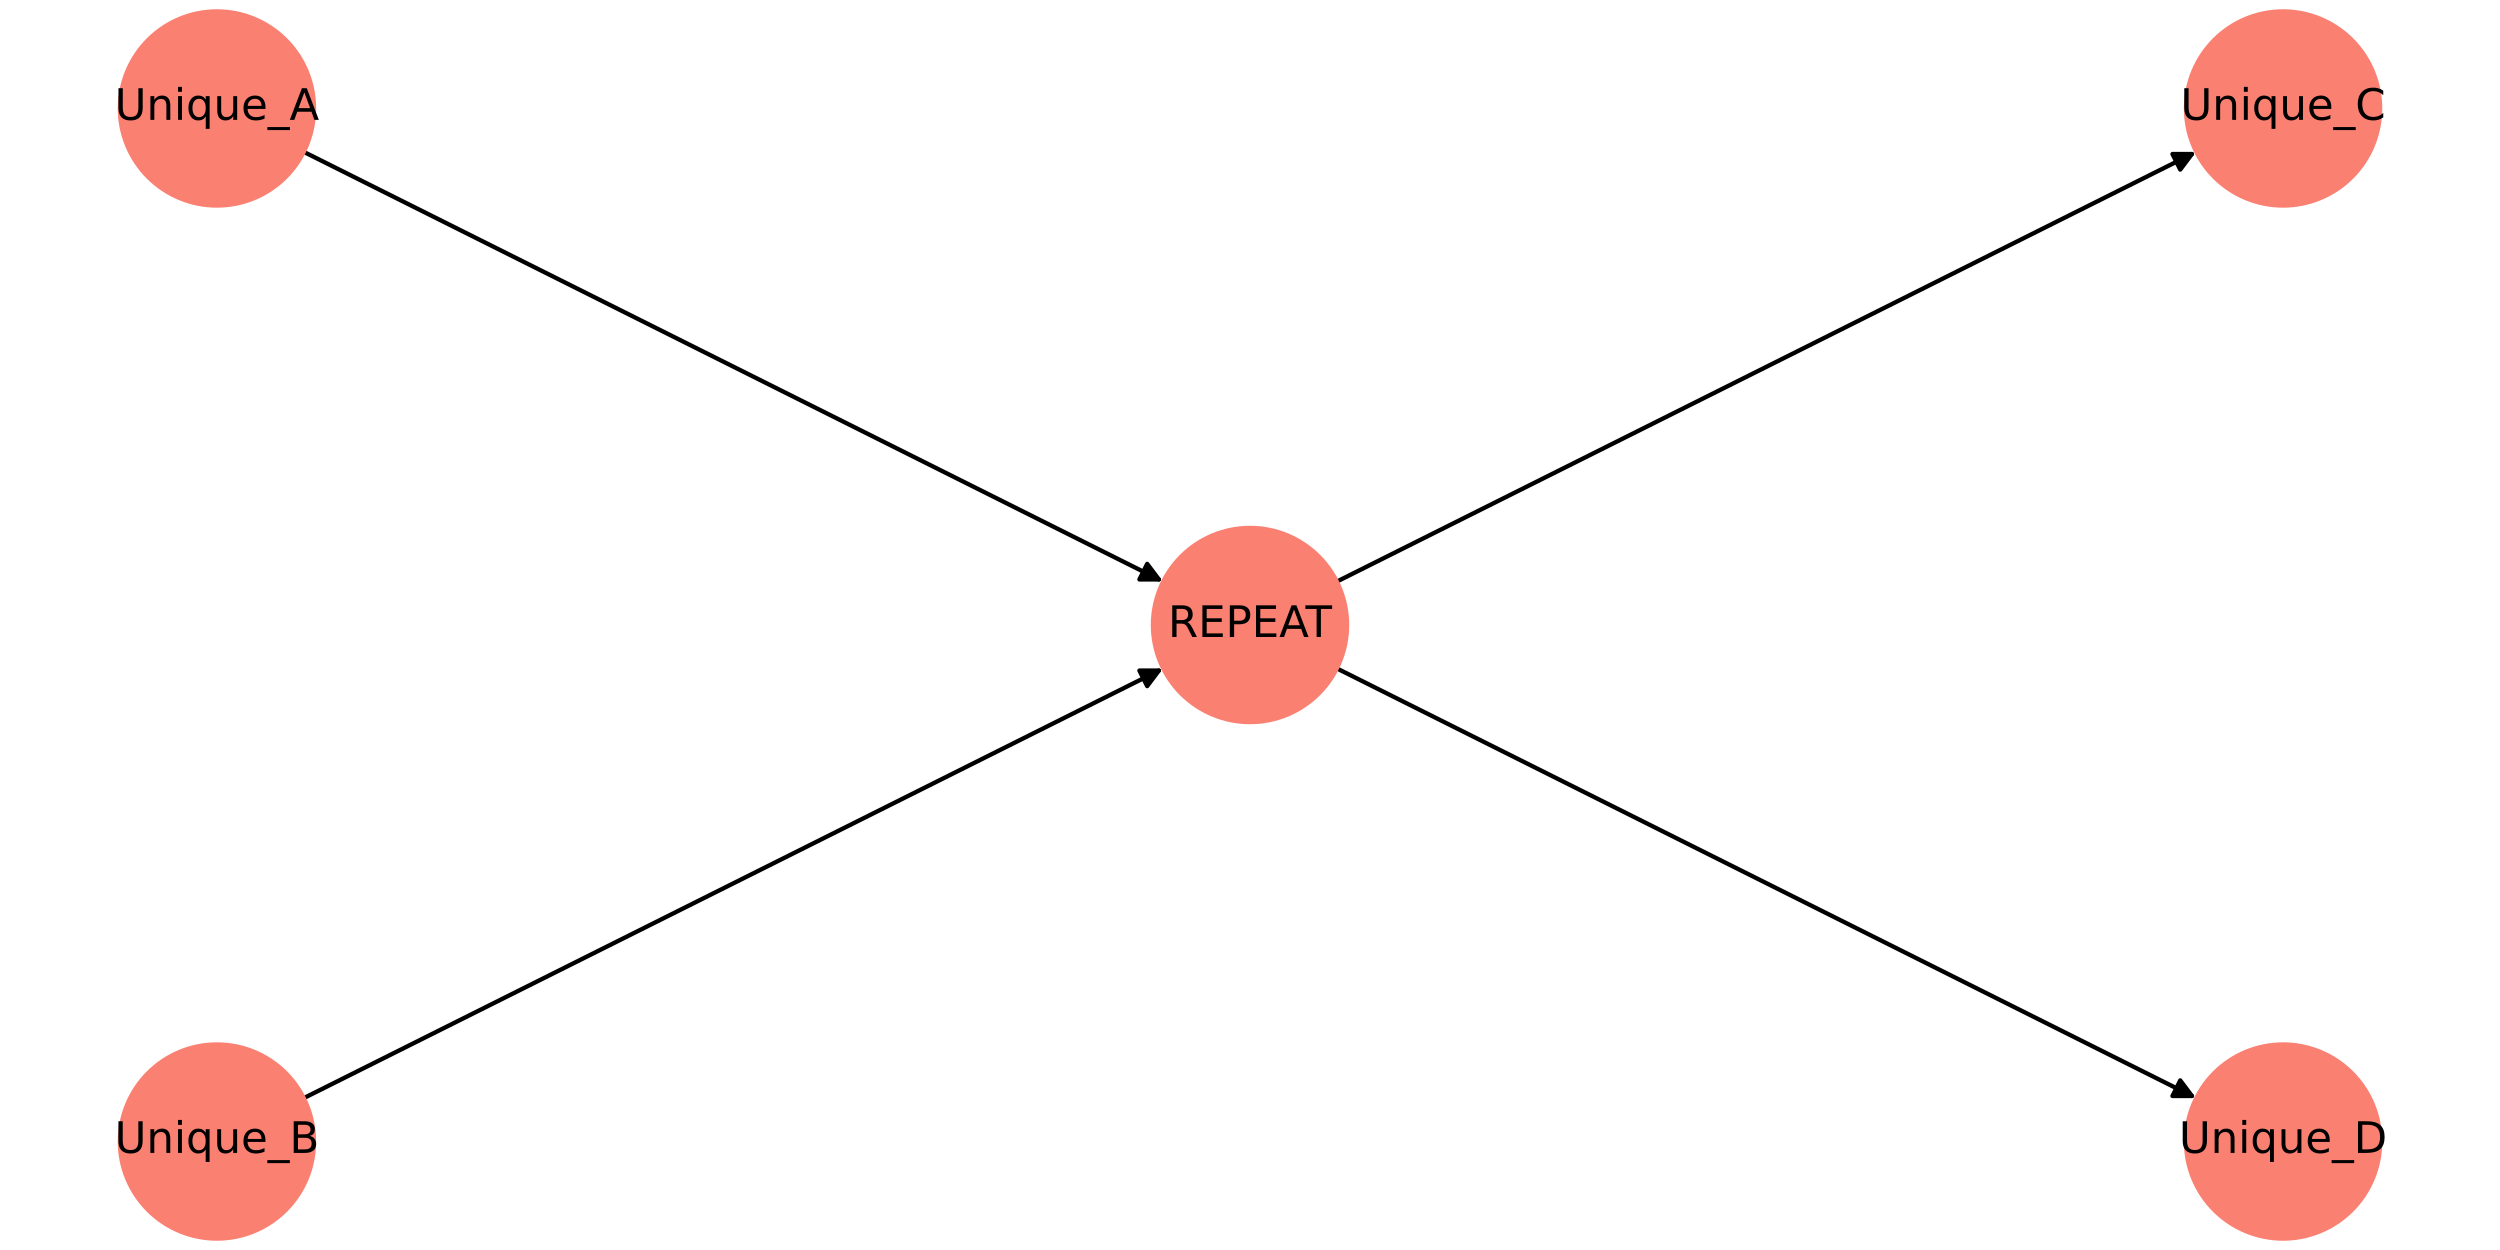
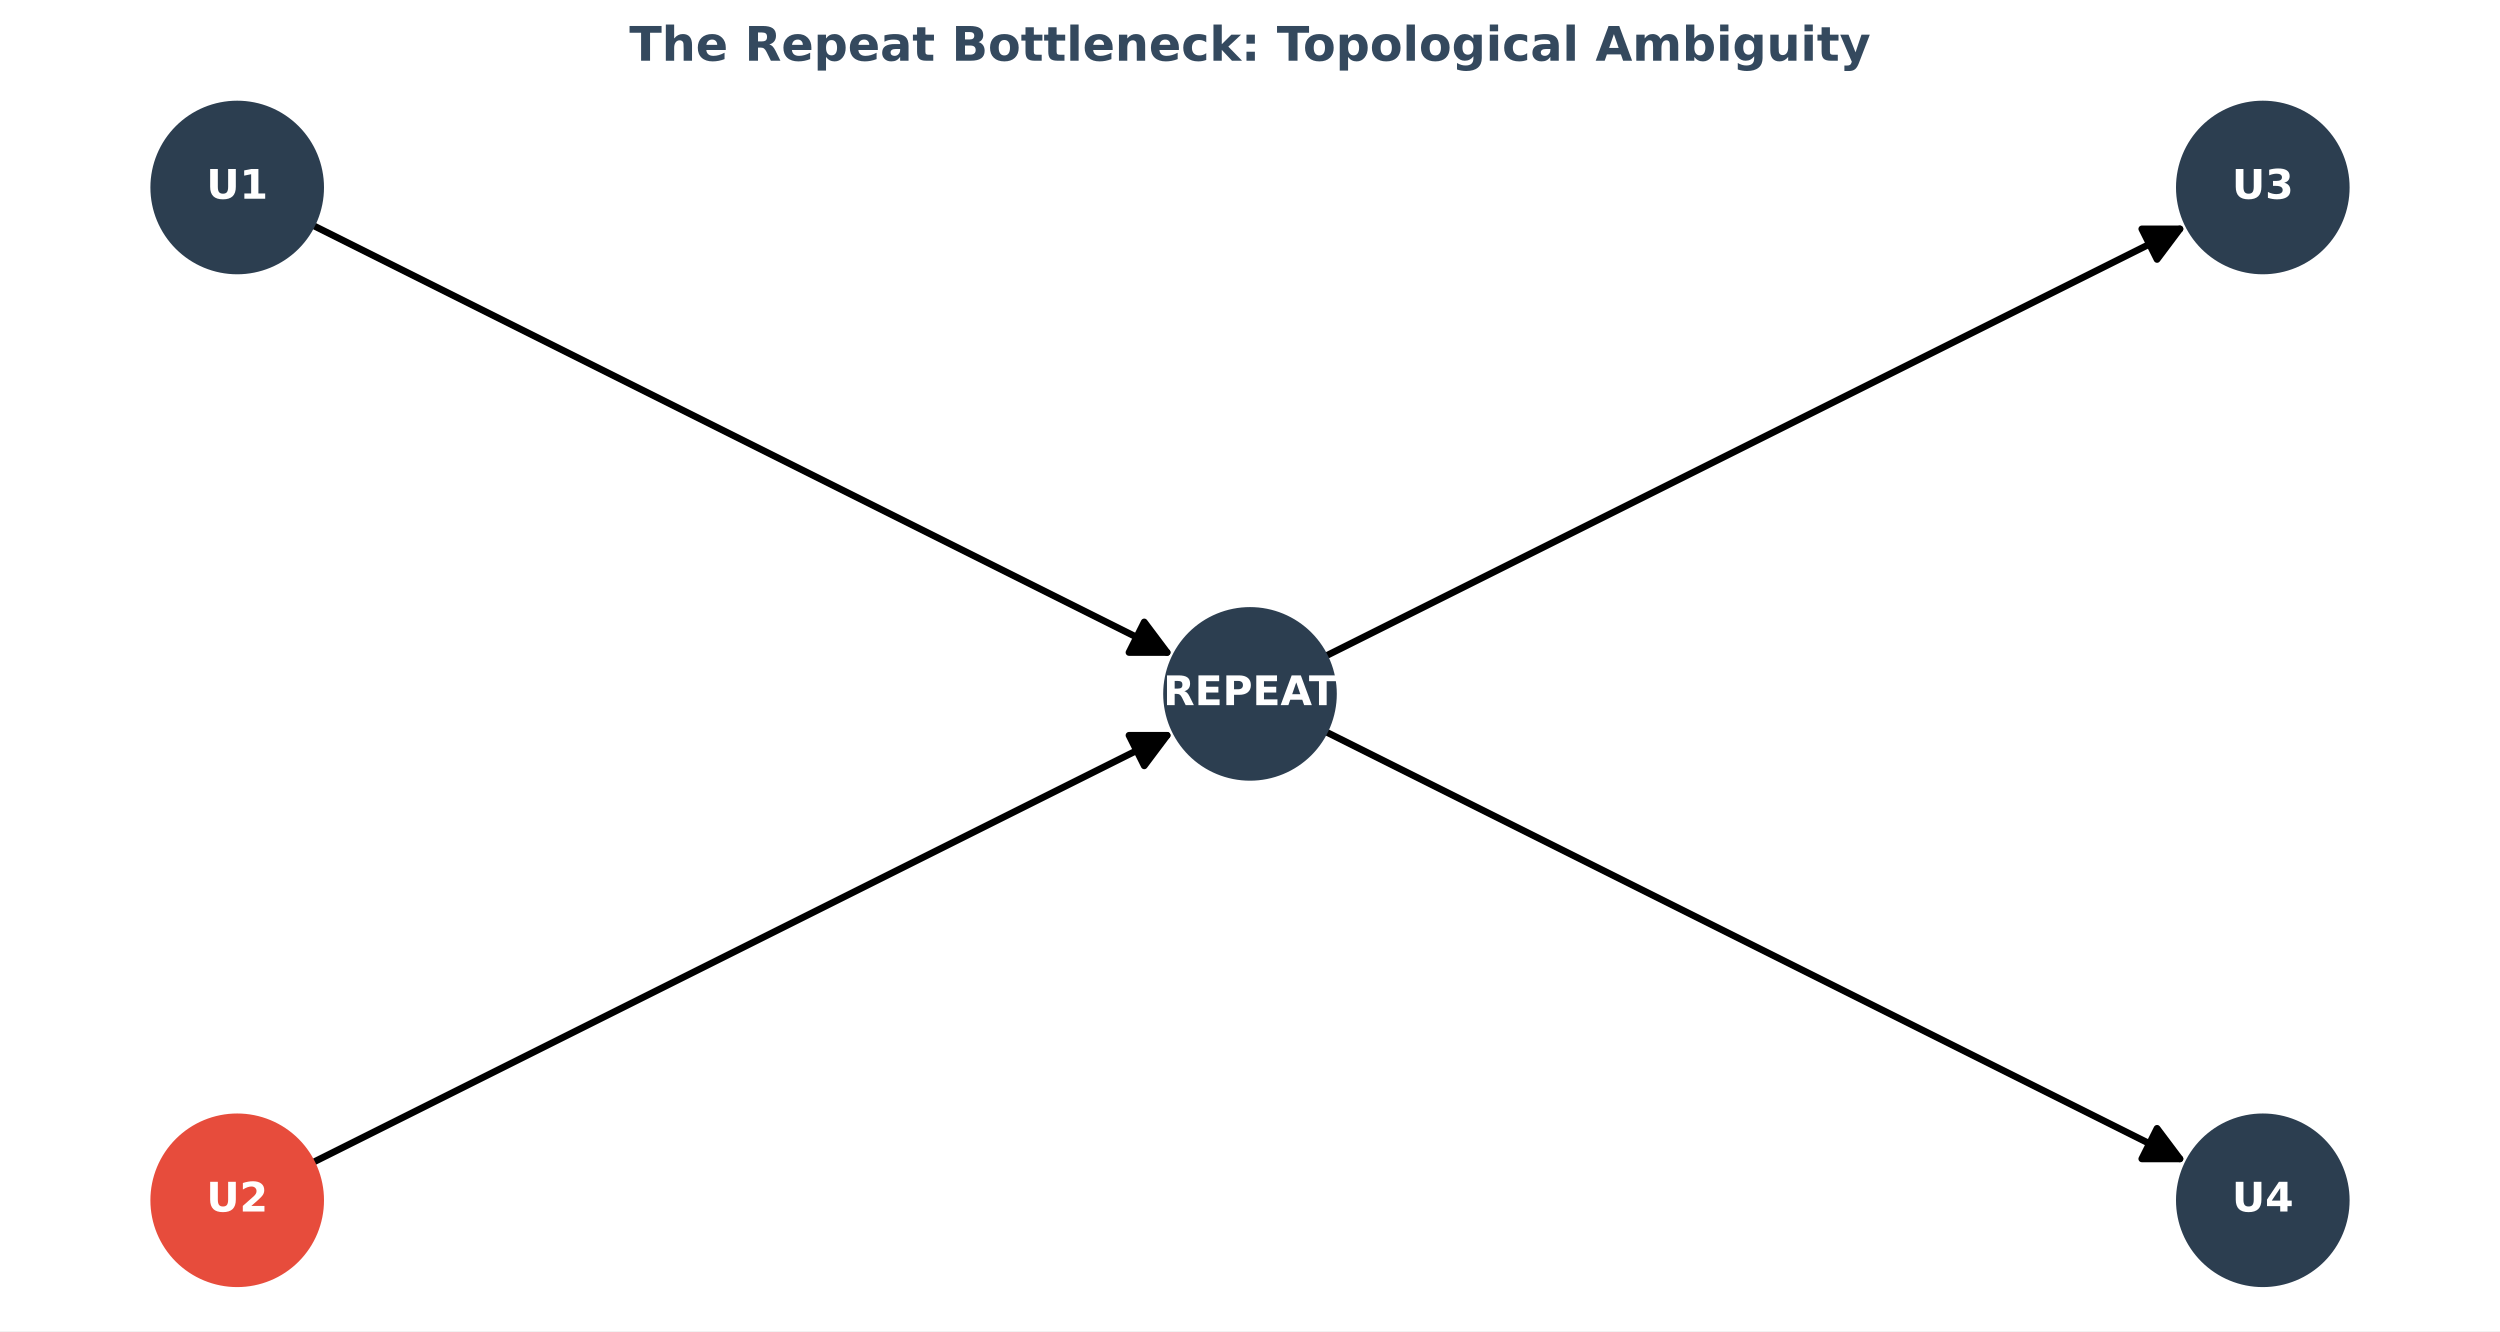
- <svg xmlns="http://www.w3.org/2000/svg" xmlns:xlink="http://www.w3.org/1999/xlink" width="576pt" height="288pt" viewBox="0 0 576 288" version="1.1">
+ <svg xmlns="http://www.w3.org/2000/svg" xmlns:xlink="http://www.w3.org/1999/xlink" width="734.4pt" height="391.038pt" viewBox="0 0 734.4 391.038" version="1.1">
  <defs>
    <style type="text/css">*{stroke-linejoin: round; stroke-linecap: butt}</style>
  </defs>
  <g id="figure_1">
    <g id="patch_1">
-       <path d="M 0 288  L 576 288  L 576 0  L 0 0  z " style="fill: #ffffff" />
+       <path d="M 0 391.038  L 734.4 391.038  L 734.4 0  L 0 0  z " style="fill: #ffffff" />
    </g>
    <g id="axes_1">
      <g id="patch_2">
-         <path d="M 69.984 34.992  Q 168.99 84.495 266.997 133.498  " clip-path="url(#p1708d5ef97)" style="fill: none; stroke: #000000; stroke-linecap: round" />
-         <path d="M 264.314 129.921  L 266.997 133.498  L 262.525 133.498  z " clip-path="url(#p1708d5ef97)" style="stroke: #000000; stroke-linecap: round" />
+         <path d="M 92.04 66.258  Q 218.441 129.458 342.842 191.659  " clip-path="url(#pbb2e120c6a)" style="fill: none; stroke: #000000; stroke-width: 2; stroke-linecap: round" />
+         <path d="M 336.134 182.715  L 342.842 191.659  L 331.662 191.659  z " clip-path="url(#pbb2e120c6a)" style="stroke: #000000; stroke-width: 2; stroke-linecap: round" />
      </g>
      <g id="patch_3">
-         <path d="M 308.001 134  Q 407.007 84.497 505.013 35.493  " clip-path="url(#p1708d5ef97)" style="fill: none; stroke: #000000; stroke-linecap: round" />
-         <path d="M 500.541 35.493  L 505.013 35.493  L 502.33 39.071  z " clip-path="url(#p1708d5ef97)" style="stroke: #000000; stroke-linecap: round" />
+         <path d="M 389.561 192.657  Q 515.962 129.457 640.363 67.256  " clip-path="url(#pbb2e120c6a)" style="fill: none; stroke: #000000; stroke-width: 2; stroke-linecap: round" />
+         <path d="M 629.183 67.256  L 640.363 67.256  L 633.655 76.201  z " clip-path="url(#pbb2e120c6a)" style="stroke: #000000; stroke-width: 2; stroke-linecap: round" />
      </g>
      <g id="patch_4">
-         <path d="M 308.001 154  Q 407.007 203.503 505.013 252.507  " clip-path="url(#p1708d5ef97)" style="fill: none; stroke: #000000; stroke-linecap: round" />
-         <path d="M 502.33 248.929  L 505.013 252.507  L 500.541 252.507  z " clip-path="url(#p1708d5ef97)" style="stroke: #000000; stroke-linecap: round" />
+         <path d="M 389.561 215.018  Q 515.962 278.219 640.363 340.419  " clip-path="url(#pbb2e120c6a)" style="fill: none; stroke: #000000; stroke-width: 2; stroke-linecap: round" />
+         <path d="M 633.655 331.475  L 640.363 340.419  L 629.183 340.419  z " clip-path="url(#pbb2e120c6a)" style="stroke: #000000; stroke-width: 2; stroke-linecap: round" />
      </g>
      <g id="patch_5">
-         <path d="M 69.984 253.008  Q 168.99 203.505 266.997 154.502  " clip-path="url(#p1708d5ef97)" style="fill: none; stroke: #000000; stroke-linecap: round" />
-         <path d="M 262.525 154.502  L 266.997 154.502  L 264.314 158.079  z " clip-path="url(#p1708d5ef97)" style="stroke: #000000; stroke-linecap: round" />
+         <path d="M 92.04 341.418  Q 218.441 278.217 342.842 216.017  " clip-path="url(#pbb2e120c6a)" style="fill: none; stroke: #000000; stroke-width: 2; stroke-linecap: round" />
+         <path d="M 331.662 216.017  L 342.842 216.017  L 336.134 224.961  z " clip-path="url(#pbb2e120c6a)" style="stroke: #000000; stroke-width: 2; stroke-linecap: round" />
      </g>
      <g id="PathCollection_1">
        <defs>
-           <path id="m5b77279024" d="M 0 22.361  C 5.93 22.361 11.618 20.005 15.811 15.811  C 20.005 11.618 22.361 5.93 22.361 0  C 22.361 -5.93 20.005 -11.618 15.811 -15.811  C 11.618 -20.005 5.93 -22.361 0 -22.361  C -5.93 -22.361 -11.618 -20.005 -15.811 -15.811  C -20.005 -11.618 -22.361 -5.93 -22.361 0  C -22.361 5.93 -20.005 11.618 -15.811 15.811  C -11.618 20.005 -5.93 22.361 0 22.361  z " style="stroke: #fa8072" />
+           <path id="C0_0_e66814c309" d="M 0 25  C 6.63 25 12.989 22.366 17.678 17.678  C 22.366 12.989 25 6.63 25 -0  C 25 -6.63 22.366 -12.989 17.678 -17.678  C 12.989 -22.366 6.63 -25 0 -25  C -6.63 -25 -12.989 -22.366 -17.678 -17.678  C -22.366 -12.989 -25 -6.63 -25 0  C -25 6.63 -22.366 12.989 -17.678 17.678  C -12.989 22.366 -6.63 25 0 25  z " />
        </defs>
-         <g clip-path="url(#p1708d5ef97)">
-           <use xlink:href="#m5b77279024" x="49.983" y="24.992" style="fill: #fa8072; stroke: #fa8072" />
-           <use xlink:href="#m5b77279024" x="288" y="144" style="fill: #fa8072; stroke: #fa8072" />
-           <use xlink:href="#m5b77279024" x="49.983" y="263.008" style="fill: #fa8072; stroke: #fa8072" />
-           <use xlink:href="#m5b77279024" x="526.017" y="24.992" style="fill: #fa8072; stroke: #fa8072" />
-           <use xlink:href="#m5b77279024" x="526.017" y="263.008" style="fill: #fa8072; stroke: #fa8072" />
+         <g clip-path="url(#pbb2e120c6a)">
+           <use xlink:href="#C0_0_e66814c309" x="69.679" y="55.077" style="fill: #2c3e50; stroke: #2c3e50" />
+         </g>
+         <g clip-path="url(#pbb2e120c6a)">
+           <use xlink:href="#C0_0_e66814c309" x="367.2" y="203.838" style="fill: #2c3e50; stroke: #2c3e50" />
+         </g>
+         <g clip-path="url(#pbb2e120c6a)">
+           <use xlink:href="#C0_0_e66814c309" x="69.679" y="352.598" style="fill: #e74c3c; stroke: #e74c3c" />
+         </g>
+         <g clip-path="url(#pbb2e120c6a)">
+           <use xlink:href="#C0_0_e66814c309" x="664.721" y="55.077" style="fill: #2c3e50; stroke: #2c3e50" />
+         </g>
+         <g clip-path="url(#pbb2e120c6a)">
+           <use xlink:href="#C0_0_e66814c309" x="664.721" y="352.598" style="fill: #2c3e50; stroke: #2c3e50" />
        </g>
      </g>
      <g id="text_1">
-         <g clip-path="url(#p1708d5ef97)">
-           <g transform="translate(26.42644 27.61205) scale(0.1 -0.1)">
+         <g clip-path="url(#pbb2e120c6a)">
+           <g style="fill: #ffffff" transform="translate(60.63246 58.38873) scale(0.12 -0.12)">
            <defs>
-               <path id="DejaVuSans-55" d="M 556 4666  L 1191 4666  L 1191 1831  Q 1191 1081 1462 751  Q 1734 422 2344 422  Q 2950 422 3222 751  Q 3494 1081 3494 1831  L 3494 4666  L 4128 4666  L 4128 1753  Q 4128 841 3676 375  Q 3225 -91 2344 -91  Q 1459 -91 1007 375  Q 556 841 556 1753  L 556 4666  z " transform="scale(0.015625)" />
-               <path id="DejaVuSans-6e" d="M 3513 2113  L 3513 0  L 2938 0  L 2938 2094  Q 2938 2591 2744 2837  Q 2550 3084 2163 3084  Q 1697 3084 1428 2787  Q 1159 2491 1159 1978  L 1159 0  L 581 0  L 581 3500  L 1159 3500  L 1159 2956  Q 1366 3272 1645 3428  Q 1925 3584 2291 3584  Q 2894 3584 3203 3211  Q 3513 2838 3513 2113  z " transform="scale(0.015625)" />
-               <path id="DejaVuSans-69" d="M 603 3500  L 1178 3500  L 1178 0  L 603 0  L 603 3500  z M 603 4863  L 1178 4863  L 1178 4134  L 603 4134  L 603 4863  z " transform="scale(0.015625)" />
-               <path id="DejaVuSans-71" d="M 947 1747  Q 947 1113 1208 752  Q 1469 391 1925 391  Q 2381 391 2643 752  Q 2906 1113 2906 1747  Q 2906 2381 2643 2742  Q 2381 3103 1925 3103  Q 1469 3103 1208 2742  Q 947 2381 947 1747  z M 2906 525  Q 2725 213 2448 61  Q 2172 -91 1784 -91  Q 1150 -91 751 415  Q 353 922 353 1747  Q 353 2572 751 3078  Q 1150 3584 1784 3584  Q 2172 3584 2448 3432  Q 2725 3281 2906 2969  L 2906 3500  L 3481 3500  L 3481 -1331  L 2906 -1331  L 2906 525  z " transform="scale(0.015625)" />
-               <path id="DejaVuSans-75" d="M 544 1381  L 544 3500  L 1119 3500  L 1119 1403  Q 1119 906 1312 657  Q 1506 409 1894 409  Q 2359 409 2629 706  Q 2900 1003 2900 1516  L 2900 3500  L 3475 3500  L 3475 0  L 2900 0  L 2900 538  Q 2691 219 2414 64  Q 2138 -91 1772 -91  Q 1169 -91 856 284  Q 544 659 544 1381  z M 1991 3584  L 1991 3584  z " transform="scale(0.015625)" />
-               <path id="DejaVuSans-65" d="M 3597 1894  L 3597 1613  L 953 1613  Q 991 1019 1311 708  Q 1631 397 2203 397  Q 2534 397 2845 478  Q 3156 559 3463 722  L 3463 178  Q 3153 47 2828 -22  Q 2503 -91 2169 -91  Q 1331 -91 842 396  Q 353 884 353 1716  Q 353 2575 817 3079  Q 1281 3584 2069 3584  Q 2775 3584 3186 3129  Q 3597 2675 3597 1894  z M 3022 2063  Q 3016 2534 2758 2815  Q 2500 3097 2075 3097  Q 1594 3097 1305 2825  Q 1016 2553 972 2059  L 3022 2063  z " transform="scale(0.015625)" />
-               <path id="DejaVuSans-5f" d="M 3263 -1063  L 3263 -1509  L -63 -1509  L -63 -1063  L 3263 -1063  z " transform="scale(0.015625)" />
-               <path id="DejaVuSans-41" d="M 2188 4044  L 1331 1722  L 3047 1722  L 2188 4044  z M 1831 4666  L 2547 4666  L 4325 0  L 3669 0  L 3244 1197  L 1141 1197  L 716 0  L 50 0  L 1831 4666  z " transform="scale(0.015625)" />
+               <path id="DejaVuSans-Bold-55" d="M 588 4666  L 1791 4666  L 1791 1869  Q 1791 1291 1980 1042  Q 2169 794 2597 794  Q 3028 794 3217 1042  Q 3406 1291 3406 1869  L 3406 4666  L 4609 4666  L 4609 1869  Q 4609 878 4112 393  Q 3616 -91 2597 -91  Q 1581 -91 1084 393  Q 588 878 588 1869  L 588 4666  z " transform="scale(0.015625)" />
+               <path id="DejaVuSans-Bold-31" d="M 750 831  L 1813 831  L 1813 3847  L 722 3622  L 722 4441  L 1806 4666  L 2950 4666  L 2950 831  L 4013 831  L 4013 0  L 750 0  L 750 831  z " transform="scale(0.015625)" />
            </defs>
-             <use xlink:href="#DejaVuSans-55" />
-             <use xlink:href="#DejaVuSans-6e" transform="translate(73.19336 0)" />
-             <use xlink:href="#DejaVuSans-69" transform="translate(136.5723 0)" />
-             <use xlink:href="#DejaVuSans-71" transform="translate(164.3555 0)" />
-             <use xlink:href="#DejaVuSans-75" transform="translate(227.832 0)" />
-             <use xlink:href="#DejaVuSans-65" transform="translate(291.2109 0)" />
-             <use xlink:href="#DejaVuSans-5f" transform="translate(352.7344 0)" />
-             <use xlink:href="#DejaVuSans-41" transform="translate(402.7344 0)" />
+             <use xlink:href="#DejaVuSans-Bold-55" />
+             <use xlink:href="#DejaVuSans-Bold-31" transform="translate(81.20117 0)" />
          </g>
        </g>
      </g>
      <g id="text_2">
-         <g clip-path="url(#p1708d5ef97)">
-           <g transform="translate(269.1055 146.7594) scale(0.1 -0.1)">
+         <g clip-path="url(#pbb2e120c6a)">
+           <g style="fill: #ffffff" transform="translate(341.7131 207.1491) scale(0.12 -0.12)">
            <defs>
-               <path id="DejaVuSans-52" d="M 2841 2188  Q 3044 2119 3236 1894  Q 3428 1669 3622 1275  L 4263 0  L 3584 0  L 2988 1197  Q 2756 1666 2539 1819  Q 2322 1972 1947 1972  L 1259 1972  L 1259 0  L 628 0  L 628 4666  L 2053 4666  Q 2853 4666 3247 4331  Q 3641 3997 3641 3322  Q 3641 2881 3436 2590  Q 3231 2300 2841 2188  z M 1259 4147  L 1259 2491  L 2053 2491  Q 2509 2491 2742 2702  Q 2975 2913 2975 3322  Q 2975 3731 2742 3939  Q 2509 4147 2053 4147  L 1259 4147  z " transform="scale(0.015625)" />
-               <path id="DejaVuSans-45" d="M 628 4666  L 3578 4666  L 3578 4134  L 1259 4134  L 1259 2753  L 3481 2753  L 3481 2222  L 1259 2222  L 1259 531  L 3634 531  L 3634 0  L 628 0  L 628 4666  z " transform="scale(0.015625)" />
-               <path id="DejaVuSans-50" d="M 1259 4147  L 1259 2394  L 2053 2394  Q 2494 2394 2734 2622  Q 2975 2850 2975 3272  Q 2975 3691 2734 3919  Q 2494 4147 2053 4147  L 1259 4147  z M 628 4666  L 2053 4666  Q 2838 4666 3239 4311  Q 3641 3956 3641 3272  Q 3641 2581 3239 2228  Q 2838 1875 2053 1875  L 1259 1875  L 1259 0  L 628 0  L 628 4666  z " transform="scale(0.015625)" />
-               <path id="DejaVuSans-54" d="M -19 4666  L 3928 4666  L 3928 4134  L 2272 4134  L 2272 0  L 1638 0  L 1638 4134  L -19 4134  L -19 4666  z " transform="scale(0.015625)" />
+               <path id="DejaVuSans-Bold-52" d="M 2297 2597  Q 2675 2597 2839 2737  Q 3003 2878 3003 3200  Q 3003 3519 2839 3656  Q 2675 3794 2297 3794  L 1791 3794  L 1791 2597  L 2297 2597  z M 1791 1766  L 1791 0  L 588 0  L 588 4666  L 2425 4666  Q 3347 4666 3776 4356  Q 4206 4047 4206 3378  Q 4206 2916 3982 2619  Q 3759 2322 3309 2181  Q 3556 2125 3751 1926  Q 3947 1728 4147 1325  L 4800 0  L 3519 0  L 2950 1159  Q 2778 1509 2601 1637  Q 2425 1766 2131 1766  L 1791 1766  z " transform="scale(0.015625)" />
+               <path id="DejaVuSans-Bold-45" d="M 588 4666  L 3834 4666  L 3834 3756  L 1791 3756  L 1791 2888  L 3713 2888  L 3713 1978  L 1791 1978  L 1791 909  L 3903 909  L 3903 0  L 588 0  L 588 4666  z " transform="scale(0.015625)" />
+               <path id="DejaVuSans-Bold-50" d="M 588 4666  L 2584 4666  Q 3475 4666 3951 4270  Q 4428 3875 4428 3144  Q 4428 2409 3951 2014  Q 3475 1619 2584 1619  L 1791 1619  L 1791 0  L 588 0  L 588 4666  z M 1791 3794  L 1791 2491  L 2456 2491  Q 2806 2491 2997 2661  Q 3188 2831 3188 3144  Q 3188 3456 2997 3625  Q 2806 3794 2456 3794  L 1791 3794  z " transform="scale(0.015625)" />
+               <path id="DejaVuSans-Bold-41" d="M 3419 850  L 1538 850  L 1241 0  L 31 0  L 1759 4666  L 3194 4666  L 4922 0  L 3713 0  L 3419 850  z M 1838 1716  L 3116 1716  L 2478 3572  L 1838 1716  z " transform="scale(0.015625)" />
+               <path id="DejaVuSans-Bold-54" d="M 31 4666  L 4331 4666  L 4331 3756  L 2784 3756  L 2784 0  L 1581 0  L 1581 3756  L 31 3756  L 31 4666  z " transform="scale(0.015625)" />
            </defs>
-             <use xlink:href="#DejaVuSans-52" />
-             <use xlink:href="#DejaVuSans-45" transform="translate(69.48242 0)" />
-             <use xlink:href="#DejaVuSans-50" transform="translate(132.666 0)" />
-             <use xlink:href="#DejaVuSans-45" transform="translate(192.9688 0)" />
-             <use xlink:href="#DejaVuSans-41" transform="translate(256.1523 0)" />
-             <use xlink:href="#DejaVuSans-54" transform="translate(316.8105 0)" />
+             <use xlink:href="#DejaVuSans-Bold-52" />
+             <use xlink:href="#DejaVuSans-Bold-45" transform="translate(77.00195 0)" />
+             <use xlink:href="#DejaVuSans-Bold-50" transform="translate(145.3125 0)" />
+             <use xlink:href="#DejaVuSans-Bold-45" transform="translate(218.6035 0)" />
+             <use xlink:href="#DejaVuSans-Bold-41" transform="translate(286.9141 0)" />
+             <use xlink:href="#DejaVuSans-Bold-54" transform="translate(356.5566 0)" />
          </g>
        </g>
      </g>
      <g id="text_3">
-         <g clip-path="url(#p1708d5ef97)">
-           <g transform="translate(26.41628 265.6286) scale(0.1 -0.1)">
+         <g clip-path="url(#pbb2e120c6a)">
+           <g style="fill: #ffffff" transform="translate(60.63246 355.9094) scale(0.12 -0.12)">
            <defs>
-               <path id="DejaVuSans-42" d="M 1259 2228  L 1259 519  L 2272 519  Q 2781 519 3026 730  Q 3272 941 3272 1375  Q 3272 1813 3026 2020  Q 2781 2228 2272 2228  L 1259 2228  z M 1259 4147  L 1259 2741  L 2194 2741  Q 2656 2741 2882 2914  Q 3109 3088 3109 3444  Q 3109 3797 2882 3972  Q 2656 4147 2194 4147  L 1259 4147  z M 628 4666  L 2241 4666  Q 2963 4666 3353 4366  Q 3744 4066 3744 3513  Q 3744 3084 3544 2831  Q 3344 2578 2956 2516  Q 3422 2416 3680 2098  Q 3938 1781 3938 1306  Q 3938 681 3513 340  Q 3088 0 2303 0  L 628 0  L 628 4666  z " transform="scale(0.015625)" />
+               <path id="DejaVuSans-Bold-32" d="M 1844 884  L 3897 884  L 3897 0  L 506 0  L 506 884  L 2209 2388  Q 2438 2594 2547 2791  Q 2656 2988 2656 3200  Q 2656 3528 2436 3728  Q 2216 3928 1850 3928  Q 1569 3928 1234 3808  Q 900 3688 519 3450  L 519 4475  Q 925 4609 1322 4679  Q 1719 4750 2100 4750  Q 2938 4750 3402 4381  Q 3866 4013 3866 3353  Q 3866 2972 3669 2642  Q 3472 2313 2841 1759  L 1844 884  z " transform="scale(0.015625)" />
            </defs>
-             <use xlink:href="#DejaVuSans-55" />
-             <use xlink:href="#DejaVuSans-6e" transform="translate(73.19336 0)" />
-             <use xlink:href="#DejaVuSans-69" transform="translate(136.5723 0)" />
-             <use xlink:href="#DejaVuSans-71" transform="translate(164.3555 0)" />
-             <use xlink:href="#DejaVuSans-75" transform="translate(227.832 0)" />
-             <use xlink:href="#DejaVuSans-65" transform="translate(291.2109 0)" />
-             <use xlink:href="#DejaVuSans-5f" transform="translate(352.7344 0)" />
-             <use xlink:href="#DejaVuSans-42" transform="translate(402.7344 0)" />
+             <use xlink:href="#DejaVuSans-Bold-55" />
+             <use xlink:href="#DejaVuSans-Bold-32" transform="translate(81.20117 0)" />
          </g>
        </g>
      </g>
      <g id="text_4">
-         <g clip-path="url(#p1708d5ef97)">
-           <g transform="translate(502.3884 27.61205) scale(0.1 -0.1)">
+         <g clip-path="url(#pbb2e120c6a)">
+           <g style="fill: #ffffff" transform="translate(655.6738 58.38873) scale(0.12 -0.12)">
            <defs>
-               <path id="DejaVuSans-43" d="M 4122 4306  L 4122 3641  Q 3803 3938 3442 4084  Q 3081 4231 2675 4231  Q 1875 4231 1450 3742  Q 1025 3253 1025 2328  Q 1025 1406 1450 917  Q 1875 428 2675 428  Q 3081 428 3442 575  Q 3803 722 4122 1019  L 4122 359  Q 3791 134 3420 21  Q 3050 -91 2638 -91  Q 1578 -91 968 557  Q 359 1206 359 2328  Q 359 3453 968 4101  Q 1578 4750 2638 4750  Q 3056 4750 3426 4639  Q 3797 4528 4122 4306  z " transform="scale(0.015625)" />
+               <path id="DejaVuSans-Bold-33" d="M 2981 2516  Q 3453 2394 3698 2092  Q 3944 1791 3944 1325  Q 3944 631 3412 270  Q 2881 -91 1863 -91  Q 1503 -91 1142 -33  Q 781 25 428 141  L 428 1069  Q 766 900 1098 814  Q 1431 728 1753 728  Q 2231 728 2486 893  Q 2741 1059 2741 1369  Q 2741 1688 2480 1852  Q 2219 2016 1709 2016  L 1228 2016  L 1228 2791  L 1734 2791  Q 2188 2791 2409 2933  Q 2631 3075 2631 3366  Q 2631 3634 2415 3781  Q 2200 3928 1806 3928  Q 1516 3928 1219 3862  Q 922 3797 628 3669  L 628 4550  Q 984 4650 1334 4700  Q 1684 4750 2022 4750  Q 2931 4750 3382 4451  Q 3834 4153 3834 3553  Q 3834 3144 3618 2883  Q 3403 2622 2981 2516  z " transform="scale(0.015625)" />
            </defs>
-             <use xlink:href="#DejaVuSans-55" />
-             <use xlink:href="#DejaVuSans-6e" transform="translate(73.19336 0)" />
-             <use xlink:href="#DejaVuSans-69" transform="translate(136.5723 0)" />
-             <use xlink:href="#DejaVuSans-71" transform="translate(164.3555 0)" />
-             <use xlink:href="#DejaVuSans-75" transform="translate(227.832 0)" />
-             <use xlink:href="#DejaVuSans-65" transform="translate(291.2109 0)" />
-             <use xlink:href="#DejaVuSans-5f" transform="translate(352.7344 0)" />
-             <use xlink:href="#DejaVuSans-43" transform="translate(402.7344 0)" />
+             <use xlink:href="#DejaVuSans-Bold-55" />
+             <use xlink:href="#DejaVuSans-Bold-33" transform="translate(81.20117 0)" />
          </g>
        </g>
      </g>
      <g id="text_5">
-         <g clip-path="url(#p1708d5ef97)">
-           <g transform="translate(502.0298 265.6286) scale(0.1 -0.1)">
+         <g clip-path="url(#pbb2e120c6a)">
+           <g style="fill: #ffffff" transform="translate(655.6738 355.9094) scale(0.12 -0.12)">
            <defs>
-               <path id="DejaVuSans-44" d="M 1259 4147  L 1259 519  L 2022 519  Q 2988 519 3436 956  Q 3884 1394 3884 2338  Q 3884 3275 3436 3711  Q 2988 4147 2022 4147  L 1259 4147  z M 628 4666  L 1925 4666  Q 3281 4666 3915 4102  Q 4550 3538 4550 2338  Q 4550 1131 3912 565  Q 3275 0 1925 0  L 628 0  L 628 4666  z " transform="scale(0.015625)" />
+               <path id="DejaVuSans-Bold-34" d="M 2356 3675  L 1038 1722  L 2356 1722  L 2356 3675  z M 2156 4666  L 3494 4666  L 3494 1722  L 4159 1722  L 4159 850  L 3494 850  L 3494 0  L 2356 0  L 2356 850  L 288 850  L 288 1881  L 2156 4666  z " transform="scale(0.015625)" />
            </defs>
-             <use xlink:href="#DejaVuSans-55" />
-             <use xlink:href="#DejaVuSans-6e" transform="translate(73.19336 0)" />
-             <use xlink:href="#DejaVuSans-69" transform="translate(136.5723 0)" />
-             <use xlink:href="#DejaVuSans-71" transform="translate(164.3555 0)" />
-             <use xlink:href="#DejaVuSans-75" transform="translate(227.832 0)" />
-             <use xlink:href="#DejaVuSans-65" transform="translate(291.2109 0)" />
-             <use xlink:href="#DejaVuSans-5f" transform="translate(352.7344 0)" />
-             <use xlink:href="#DejaVuSans-44" transform="translate(402.7344 0)" />
+             <use xlink:href="#DejaVuSans-Bold-55" />
+             <use xlink:href="#DejaVuSans-Bold-34" transform="translate(81.20117 0)" />
          </g>
        </g>
      </g>
      <g id="text_6">
-         <g transform="translate(165.3769 -6) scale(0.12 -0.12)">
+         <g style="fill: #34495e" transform="translate(184.8686 17.83781) scale(0.14 -0.14)">
          <defs>
-             <path id="DejaVuSans-47" d="M 3809 666  L 3809 1919  L 2778 1919  L 2778 2438  L 4434 2438  L 4434 434  Q 4069 175 3628 42  Q 3188 -91 2688 -91  Q 1594 -91 976 548  Q 359 1188 359 2328  Q 359 3472 976 4111  Q 1594 4750 2688 4750  Q 3144 4750 3555 4637  Q 3966 4525 4313 4306  L 4313 3634  Q 3963 3931 3569 4081  Q 3175 4231 2741 4231  Q 1884 4231 1454 3753  Q 1025 3275 1025 2328  Q 1025 1384 1454 906  Q 1884 428 2741 428  Q 3075 428 3337 486  Q 3600 544 3809 666  z " transform="scale(0.015625)" />
-             <path id="DejaVuSans-72" d="M 2631 2963  Q 2534 3019 2420 3045  Q 2306 3072 2169 3072  Q 1681 3072 1420 2755  Q 1159 2438 1159 1844  L 1159 0  L 581 0  L 581 3500  L 1159 3500  L 1159 2956  Q 1341 3275 1631 3429  Q 1922 3584 2338 3584  Q 2397 3584 2469 3576  Q 2541 3569 2628 3553  L 2631 2963  z " transform="scale(0.015625)" />
-             <path id="DejaVuSans-61" d="M 2194 1759  Q 1497 1759 1228 1600  Q 959 1441 959 1056  Q 959 750 1161 570  Q 1363 391 1709 391  Q 2188 391 2477 730  Q 2766 1069 2766 1631  L 2766 1759  L 2194 1759  z M 3341 1997  L 3341 0  L 2766 0  L 2766 531  Q 2569 213 2275 61  Q 1981 -91 1556 -91  Q 1019 -91 701 211  Q 384 513 384 1019  Q 384 1609 779 1909  Q 1175 2209 1959 2209  L 2766 2209  L 2766 2266  Q 2766 2663 2505 2880  Q 2244 3097 1772 3097  Q 1472 3097 1187 3025  Q 903 2953 641 2809  L 641 3341  Q 956 3463 1253 3523  Q 1550 3584 1831 3584  Q 2591 3584 2966 3190  Q 3341 2797 3341 1997  z " transform="scale(0.015625)" />
-             <path id="DejaVuSans-70" d="M 1159 525  L 1159 -1331  L 581 -1331  L 581 3500  L 1159 3500  L 1159 2969  Q 1341 3281 1617 3432  Q 1894 3584 2278 3584  Q 2916 3584 3314 3078  Q 3713 2572 3713 1747  Q 3713 922 3314 415  Q 2916 -91 2278 -91  Q 1894 -91 1617 61  Q 1341 213 1159 525  z M 3116 1747  Q 3116 2381 2855 2742  Q 2594 3103 2138 3103  Q 1681 3103 1420 2742  Q 1159 2381 1159 1747  Q 1159 1113 1420 752  Q 1681 391 2138 391  Q 2594 391 2855 752  Q 3116 1113 3116 1747  z " transform="scale(0.015625)" />
-             <path id="DejaVuSans-68" d="M 3513 2113  L 3513 0  L 2938 0  L 2938 2094  Q 2938 2591 2744 2837  Q 2550 3084 2163 3084  Q 1697 3084 1428 2787  Q 1159 2491 1159 1978  L 1159 0  L 581 0  L 581 4863  L 1159 4863  L 1159 2956  Q 1366 3272 1645 3428  Q 1925 3584 2291 3584  Q 2894 3584 3203 3211  Q 3513 2838 3513 2113  z " transform="scale(0.015625)" />
-             <path id="DejaVuSans-20" transform="scale(0.015625)" />
-             <path id="DejaVuSans-6d" d="M 3328 2828  Q 3544 3216 3844 3400  Q 4144 3584 4550 3584  Q 5097 3584 5394 3201  Q 5691 2819 5691 2113  L 5691 0  L 5113 0  L 5113 2094  Q 5113 2597 4934 2840  Q 4756 3084 4391 3084  Q 3944 3084 3684 2787  Q 3425 2491 3425 1978  L 3425 0  L 2847 0  L 2847 2094  Q 2847 2600 2669 2842  Q 2491 3084 2119 3084  Q 1678 3084 1418 2786  Q 1159 2488 1159 1978  L 1159 0  L 581 0  L 581 3500  L 1159 3500  L 1159 2956  Q 1356 3278 1631 3431  Q 1906 3584 2284 3584  Q 2666 3584 2933 3390  Q 3200 3197 3328 2828  z " transform="scale(0.015625)" />
-             <path id="DejaVuSans-62" d="M 3116 1747  Q 3116 2381 2855 2742  Q 2594 3103 2138 3103  Q 1681 3103 1420 2742  Q 1159 2381 1159 1747  Q 1159 1113 1420 752  Q 1681 391 2138 391  Q 2594 391 2855 752  Q 3116 1113 3116 1747  z M 1159 2969  Q 1341 3281 1617 3432  Q 1894 3584 2278 3584  Q 2916 3584 3314 3078  Q 3713 2572 3713 1747  Q 3713 922 3314 415  Q 2916 -91 2278 -91  Q 1894 -91 1617 61  Q 1341 213 1159 525  L 1159 0  L 581 0  L 581 4863  L 1159 4863  L 1159 2969  z " transform="scale(0.015625)" />
-             <path id="DejaVuSans-67" d="M 2906 1791  Q 2906 2416 2648 2759  Q 2391 3103 1925 3103  Q 1463 3103 1205 2759  Q 947 2416 947 1791  Q 947 1169 1205 825  Q 1463 481 1925 481  Q 2391 481 2648 825  Q 2906 1169 2906 1791  z M 3481 434  Q 3481 -459 3084 -895  Q 2688 -1331 1869 -1331  Q 1566 -1331 1297 -1286  Q 1028 -1241 775 -1147  L 775 -588  Q 1028 -725 1275 -790  Q 1522 -856 1778 -856  Q 2344 -856 2625 -561  Q 2906 -266 2906 331  L 2906 616  Q 2728 306 2450 153  Q 2172 0 1784 0  Q 1141 0 747 490  Q 353 981 353 1791  Q 353 2603 747 3093  Q 1141 3584 1784 3584  Q 2172 3584 2450 3431  Q 2728 3278 2906 2969  L 2906 3500  L 3481 3500  L 3481 434  z " transform="scale(0.015625)" />
-             <path id="DejaVuSans-74" d="M 1172 4494  L 1172 3500  L 2356 3500  L 2356 3053  L 1172 3053  L 1172 1153  Q 1172 725 1289 603  Q 1406 481 1766 481  L 2356 481  L 2356 0  L 1766 0  Q 1100 0 847 248  Q 594 497 594 1153  L 594 3053  L 172 3053  L 172 3500  L 594 3500  L 594 4494  L 1172 4494  z " transform="scale(0.015625)" />
-             <path id="DejaVuSans-79" d="M 2059 -325  Q 1816 -950 1584 -1140  Q 1353 -1331 966 -1331  L 506 -1331  L 506 -850  L 844 -850  Q 1081 -850 1212 -737  Q 1344 -625 1503 -206  L 1606 56  L 191 3500  L 800 3500  L 1894 763  L 2988 3500  L 3597 3500  L 2059 -325  z " transform="scale(0.015625)" />
-             <path id="DejaVuSans-3a" d="M 750 794  L 1409 794  L 1409 0  L 750 0  L 750 794  z M 750 3309  L 1409 3309  L 1409 2516  L 750 2516  L 750 3309  z " transform="scale(0.015625)" />
-             <path id="DejaVuSans-6f" d="M 1959 3097  Q 1497 3097 1228 2736  Q 959 2375 959 1747  Q 959 1119 1226 758  Q 1494 397 1959 397  Q 2419 397 2687 759  Q 2956 1122 2956 1747  Q 2956 2369 2687 2733  Q 2419 3097 1959 3097  z M 1959 3584  Q 2709 3584 3137 3096  Q 3566 2609 3566 1747  Q 3566 888 3137 398  Q 2709 -91 1959 -91  Q 1206 -91 779 398  Q 353 888 353 1747  Q 353 2609 779 3096  Q 1206 3584 1959 3584  z " transform="scale(0.015625)" />
-             <path id="DejaVuSans-6c" d="M 603 4863  L 1178 4863  L 1178 0  L 603 0  L 603 4863  z " transform="scale(0.015625)" />
-             <path id="DejaVuSans-63" d="M 3122 3366  L 3122 2828  Q 2878 2963 2633 3030  Q 2388 3097 2138 3097  Q 1578 3097 1268 2742  Q 959 2388 959 1747  Q 959 1106 1268 751  Q 1578 397 2138 397  Q 2388 397 2633 464  Q 2878 531 3122 666  L 3122 134  Q 2881 22 2623 -34  Q 2366 -91 2075 -91  Q 1284 -91 818 406  Q 353 903 353 1747  Q 353 2603 823 3093  Q 1294 3584 2113 3584  Q 2378 3584 2631 3529  Q 2884 3475 3122 3366  z " transform="scale(0.015625)" />
-             <path id="DejaVuSans-6b" d="M 581 4863  L 1159 4863  L 1159 1991  L 2875 3500  L 3609 3500  L 1753 1863  L 3688 0  L 2938 0  L 1159 1709  L 1159 0  L 581 0  L 581 4863  z " transform="scale(0.015625)" />
+             <path id="DejaVuSans-Bold-68" d="M 4056 2131  L 4056 0  L 2931 0  L 2931 347  L 2931 1625  Q 2931 2084 2911 2256  Q 2891 2428 2841 2509  Q 2775 2619 2662 2680  Q 2550 2741 2406 2741  Q 2056 2741 1856 2470  Q 1656 2200 1656 1722  L 1656 0  L 538 0  L 538 4863  L 1656 4863  L 1656 2988  Q 1909 3294 2193 3439  Q 2478 3584 2822 3584  Q 3428 3584 3742 3212  Q 4056 2841 4056 2131  z " transform="scale(0.015625)" />
+             <path id="DejaVuSans-Bold-65" d="M 4031 1759  L 4031 1441  L 1416 1441  Q 1456 1047 1700 850  Q 1944 653 2381 653  Q 2734 653 3104 758  Q 3475 863 3866 1075  L 3866 213  Q 3469 63 3072 -14  Q 2675 -91 2278 -91  Q 1328 -91 801 392  Q 275 875 275 1747  Q 275 2603 792 3093  Q 1309 3584 2216 3584  Q 3041 3584 3536 3087  Q 4031 2591 4031 1759  z M 2881 2131  Q 2881 2450 2695 2645  Q 2509 2841 2209 2841  Q 1884 2841 1681 2658  Q 1478 2475 1428 2131  L 2881 2131  z " transform="scale(0.015625)" />
+             <path id="DejaVuSans-Bold-20" transform="scale(0.015625)" />
+             <path id="DejaVuSans-Bold-70" d="M 1656 506  L 1656 -1331  L 538 -1331  L 538 3500  L 1656 3500  L 1656 2988  Q 1888 3294 2169 3439  Q 2450 3584 2816 3584  Q 3463 3584 3878 3070  Q 4294 2556 4294 1747  Q 4294 938 3878 423  Q 3463 -91 2816 -91  Q 2450 -91 2169 54  Q 1888 200 1656 506  z M 2400 2772  Q 2041 2772 1848 2508  Q 1656 2244 1656 1747  Q 1656 1250 1848 986  Q 2041 722 2400 722  Q 2759 722 2948 984  Q 3138 1247 3138 1747  Q 3138 2247 2948 2509  Q 2759 2772 2400 2772  z " transform="scale(0.015625)" />
+             <path id="DejaVuSans-Bold-61" d="M 2106 1575  Q 1756 1575 1579 1456  Q 1403 1338 1403 1106  Q 1403 894 1545 773  Q 1688 653 1941 653  Q 2256 653 2472 879  Q 2688 1106 2688 1447  L 2688 1575  L 2106 1575  z M 3816 1997  L 3816 0  L 2688 0  L 2688 519  Q 2463 200 2181 54  Q 1900 -91 1497 -91  Q 953 -91 614 226  Q 275 544 275 1050  Q 275 1666 698 1953  Q 1122 2241 2028 2241  L 2688 2241  L 2688 2328  Q 2688 2594 2478 2717  Q 2269 2841 1825 2841  Q 1466 2841 1156 2769  Q 847 2697 581 2553  L 581 3406  Q 941 3494 1303 3539  Q 1666 3584 2028 3584  Q 2975 3584 3395 3211  Q 3816 2838 3816 1997  z " transform="scale(0.015625)" />
+             <path id="DejaVuSans-Bold-74" d="M 1759 4494  L 1759 3500  L 2913 3500  L 2913 2700  L 1759 2700  L 1759 1216  Q 1759 972 1856 886  Q 1953 800 2241 800  L 2816 800  L 2816 0  L 1856 0  Q 1194 0 917 276  Q 641 553 641 1216  L 641 2700  L 84 2700  L 84 3500  L 641 3500  L 641 4494  L 1759 4494  z " transform="scale(0.015625)" />
+             <path id="DejaVuSans-Bold-42" d="M 2456 2859  Q 2741 2859 2887 2984  Q 3034 3109 3034 3353  Q 3034 3594 2887 3720  Q 2741 3847 2456 3847  L 1791 3847  L 1791 2859  L 2456 2859  z M 2497 819  Q 2859 819 3042 972  Q 3225 1125 3225 1434  Q 3225 1738 3044 1889  Q 2863 2041 2497 2041  L 1791 2041  L 1791 819  L 2497 819  z M 3616 2497  Q 4003 2384 4215 2081  Q 4428 1778 4428 1338  Q 4428 663 3972 331  Q 3516 0 2584 0  L 588 0  L 588 4666  L 2394 4666  Q 3366 4666 3802 4372  Q 4238 4078 4238 3431  Q 4238 3091 4078 2852  Q 3919 2613 3616 2497  z " transform="scale(0.015625)" />
+             <path id="DejaVuSans-Bold-6f" d="M 2203 2784  Q 1831 2784 1636 2517  Q 1441 2250 1441 1747  Q 1441 1244 1636 976  Q 1831 709 2203 709  Q 2569 709 2762 976  Q 2956 1244 2956 1747  Q 2956 2250 2762 2517  Q 2569 2784 2203 2784  z M 2203 3584  Q 3106 3584 3614 3096  Q 4122 2609 4122 1747  Q 4122 884 3614 396  Q 3106 -91 2203 -91  Q 1297 -91 786 396  Q 275 884 275 1747  Q 275 2609 786 3096  Q 1297 3584 2203 3584  z " transform="scale(0.015625)" />
+             <path id="DejaVuSans-Bold-6c" d="M 538 4863  L 1656 4863  L 1656 0  L 538 0  L 538 4863  z " transform="scale(0.015625)" />
+             <path id="DejaVuSans-Bold-6e" d="M 4056 2131  L 4056 0  L 2931 0  L 2931 347  L 2931 1631  Q 2931 2084 2911 2256  Q 2891 2428 2841 2509  Q 2775 2619 2662 2680  Q 2550 2741 2406 2741  Q 2056 2741 1856 2470  Q 1656 2200 1656 1722  L 1656 0  L 538 0  L 538 3500  L 1656 3500  L 1656 2988  Q 1909 3294 2193 3439  Q 2478 3584 2822 3584  Q 3428 3584 3742 3212  Q 4056 2841 4056 2131  z " transform="scale(0.015625)" />
+             <path id="DejaVuSans-Bold-63" d="M 3366 3391  L 3366 2478  Q 3138 2634 2908 2709  Q 2678 2784 2431 2784  Q 1963 2784 1702 2511  Q 1441 2238 1441 1747  Q 1441 1256 1702 982  Q 1963 709 2431 709  Q 2694 709 2930 787  Q 3166 866 3366 1019  L 3366 103  Q 3103 6 2833 -42  Q 2563 -91 2291 -91  Q 1344 -91 809 395  Q 275 881 275 1747  Q 275 2613 809 3098  Q 1344 3584 2291 3584  Q 2566 3584 2833 3536  Q 3100 3488 3366 3391  z " transform="scale(0.015625)" />
+             <path id="DejaVuSans-Bold-6b" d="M 538 4863  L 1656 4863  L 1656 2216  L 2944 3500  L 4244 3500  L 2534 1894  L 4378 0  L 3022 0  L 1656 1459  L 1656 0  L 538 0  L 538 4863  z " transform="scale(0.015625)" />
+             <path id="DejaVuSans-Bold-3a" d="M 716 3500  L 1844 3500  L 1844 2291  L 716 2291  L 716 3500  z M 716 1209  L 1844 1209  L 1844 0  L 716 0  L 716 1209  z " transform="scale(0.015625)" />
+             <path id="DejaVuSans-Bold-67" d="M 2919 594  Q 2688 288 2409 144  Q 2131 0 1766 0  Q 1125 0 706 504  Q 288 1009 288 1791  Q 288 2575 706 3076  Q 1125 3578 1766 3578  Q 2131 3578 2409 3434  Q 2688 3291 2919 2981  L 2919 3500  L 4044 3500  L 4044 353  Q 4044 -491 3511 -936  Q 2978 -1381 1966 -1381  Q 1638 -1381 1331 -1331  Q 1025 -1281 716 -1178  L 716 -306  Q 1009 -475 1290 -558  Q 1572 -641 1856 -641  Q 2406 -641 2662 -400  Q 2919 -159 2919 353  L 2919 594  z M 2181 2772  Q 1834 2772 1640 2515  Q 1447 2259 1447 1791  Q 1447 1309 1634 1061  Q 1822 813 2181 813  Q 2531 813 2725 1069  Q 2919 1325 2919 1791  Q 2919 2259 2725 2515  Q 2531 2772 2181 2772  z " transform="scale(0.015625)" />
+             <path id="DejaVuSans-Bold-69" d="M 538 3500  L 1656 3500  L 1656 0  L 538 0  L 538 3500  z M 538 4863  L 1656 4863  L 1656 3950  L 538 3950  L 538 4863  z " transform="scale(0.015625)" />
+             <path id="DejaVuSans-Bold-6d" d="M 3781 2919  Q 3994 3244 4286 3414  Q 4578 3584 4928 3584  Q 5531 3584 5847 3212  Q 6163 2841 6163 2131  L 6163 0  L 5038 0  L 5038 1825  Q 5041 1866 5042 1909  Q 5044 1953 5044 2034  Q 5044 2406 4934 2573  Q 4825 2741 4581 2741  Q 4263 2741 4089 2478  Q 3916 2216 3909 1719  L 3909 0  L 2784 0  L 2784 1825  Q 2784 2406 2684 2573  Q 2584 2741 2328 2741  Q 2006 2741 1831 2477  Q 1656 2213 1656 1722  L 1656 0  L 531 0  L 531 3500  L 1656 3500  L 1656 2988  Q 1863 3284 2130 3434  Q 2397 3584 2719 3584  Q 3081 3584 3359 3409  Q 3638 3234 3781 2919  z " transform="scale(0.015625)" />
+             <path id="DejaVuSans-Bold-62" d="M 2400 722  Q 2759 722 2948 984  Q 3138 1247 3138 1747  Q 3138 2247 2948 2509  Q 2759 2772 2400 2772  Q 2041 2772 1848 2508  Q 1656 2244 1656 1747  Q 1656 1250 1848 986  Q 2041 722 2400 722  z M 1656 2988  Q 1888 3294 2169 3439  Q 2450 3584 2816 3584  Q 3463 3584 3878 3070  Q 4294 2556 4294 1747  Q 4294 938 3878 423  Q 3463 -91 2816 -91  Q 2450 -91 2169 54  Q 1888 200 1656 506  L 1656 0  L 538 0  L 538 4863  L 1656 4863  L 1656 2988  z " transform="scale(0.015625)" />
+             <path id="DejaVuSans-Bold-75" d="M 500 1363  L 500 3500  L 1625 3500  L 1625 3150  Q 1625 2866 1622 2436  Q 1619 2006 1619 1863  Q 1619 1441 1641 1255  Q 1663 1069 1716 984  Q 1784 875 1895 815  Q 2006 756 2150 756  Q 2500 756 2700 1025  Q 2900 1294 2900 1772  L 2900 3500  L 4019 3500  L 4019 0  L 2900 0  L 2900 506  Q 2647 200 2364 54  Q 2081 -91 1741 -91  Q 1134 -91 817 281  Q 500 653 500 1363  z " transform="scale(0.015625)" />
+             <path id="DejaVuSans-Bold-79" d="M 78 3500  L 1197 3500  L 2138 1125  L 2938 3500  L 4056 3500  L 2584 -331  Q 2363 -916 2067 -1148  Q 1772 -1381 1288 -1381  L 641 -1381  L 641 -647  L 991 -647  Q 1275 -647 1404 -556  Q 1534 -466 1606 -231  L 1638 -134  L 78 3500  z " transform="scale(0.015625)" />
          </defs>
-           <use xlink:href="#DejaVuSans-47" />
-           <use xlink:href="#DejaVuSans-72" transform="translate(77.49023 0)" />
-           <use xlink:href="#DejaVuSans-61" transform="translate(118.6035 0)" />
-           <use xlink:href="#DejaVuSans-70" transform="translate(179.8828 0)" />
-           <use xlink:href="#DejaVuSans-68" transform="translate(243.3594 0)" />
-           <use xlink:href="#DejaVuSans-20" transform="translate(306.7383 0)" />
-           <use xlink:href="#DejaVuSans-41" transform="translate(338.5254 0)" />
-           <use xlink:href="#DejaVuSans-6d" transform="translate(406.9336 0)" />
-           <use xlink:href="#DejaVuSans-62" transform="translate(504.3457 0)" />
-           <use xlink:href="#DejaVuSans-69" transform="translate(567.8223 0)" />
-           <use xlink:href="#DejaVuSans-67" transform="translate(595.6055 0)" />
-           <use xlink:href="#DejaVuSans-75" transform="translate(659.082 0)" />
-           <use xlink:href="#DejaVuSans-69" transform="translate(722.4609 0)" />
-           <use xlink:href="#DejaVuSans-74" transform="translate(750.2441 0)" />
-           <use xlink:href="#DejaVuSans-79" transform="translate(789.4531 0)" />
-           <use xlink:href="#DejaVuSans-3a" transform="translate(841.3828 0)" />
-           <use xlink:href="#DejaVuSans-20" transform="translate(875.0742 0)" />
-           <use xlink:href="#DejaVuSans-54" transform="translate(906.8613 0)" />
-           <use xlink:href="#DejaVuSans-68" transform="translate(967.9453 0)" />
-           <use xlink:href="#DejaVuSans-65" transform="translate(1031.324 0)" />
-           <use xlink:href="#DejaVuSans-20" transform="translate(1092.848 0)" />
-           <use xlink:href="#DejaVuSans-52" transform="translate(1124.635 0)" />
-           <use xlink:href="#DejaVuSans-65" transform="translate(1189.617 0)" />
-           <use xlink:href="#DejaVuSans-70" transform="translate(1251.141 0)" />
-           <use xlink:href="#DejaVuSans-65" transform="translate(1314.617 0)" />
-           <use xlink:href="#DejaVuSans-61" transform="translate(1376.141 0)" />
-           <use xlink:href="#DejaVuSans-74" transform="translate(1437.42 0)" />
-           <use xlink:href="#DejaVuSans-20" transform="translate(1476.629 0)" />
-           <use xlink:href="#DejaVuSans-42" transform="translate(1508.416 0)" />
-           <use xlink:href="#DejaVuSans-6f" transform="translate(1577.02 0)" />
-           <use xlink:href="#DejaVuSans-74" transform="translate(1638.201 0)" />
-           <use xlink:href="#DejaVuSans-74" transform="translate(1677.41 0)" />
-           <use xlink:href="#DejaVuSans-6c" transform="translate(1716.619 0)" />
-           <use xlink:href="#DejaVuSans-65" transform="translate(1744.402 0)" />
-           <use xlink:href="#DejaVuSans-6e" transform="translate(1805.926 0)" />
-           <use xlink:href="#DejaVuSans-65" transform="translate(1869.305 0)" />
-           <use xlink:href="#DejaVuSans-63" transform="translate(1930.828 0)" />
-           <use xlink:href="#DejaVuSans-6b" transform="translate(1985.809 0)" />
+           <use xlink:href="#DejaVuSans-Bold-54" />
+           <use xlink:href="#DejaVuSans-Bold-68" transform="translate(68.21289 0)" />
+           <use xlink:href="#DejaVuSans-Bold-65" transform="translate(139.4043 0)" />
+           <use xlink:href="#DejaVuSans-Bold-20" transform="translate(207.2266 0)" />
+           <use xlink:href="#DejaVuSans-Bold-52" transform="translate(242.041 0)" />
+           <use xlink:href="#DejaVuSans-Bold-65" transform="translate(319.043 0)" />
+           <use xlink:href="#DejaVuSans-Bold-70" transform="translate(386.8652 0)" />
+           <use xlink:href="#DejaVuSans-Bold-65" transform="translate(458.4473 0)" />
+           <use xlink:href="#DejaVuSans-Bold-61" transform="translate(526.2695 0)" />
+           <use xlink:href="#DejaVuSans-Bold-74" transform="translate(593.75 0)" />
+           <use xlink:href="#DejaVuSans-Bold-20" transform="translate(641.5527 0)" />
+           <use xlink:href="#DejaVuSans-Bold-42" transform="translate(676.3672 0)" />
+           <use xlink:href="#DejaVuSans-Bold-6f" transform="translate(752.5879 0)" />
+           <use xlink:href="#DejaVuSans-Bold-74" transform="translate(821.2891 0)" />
+           <use xlink:href="#DejaVuSans-Bold-74" transform="translate(869.0918 0)" />
+           <use xlink:href="#DejaVuSans-Bold-6c" transform="translate(916.8945 0)" />
+           <use xlink:href="#DejaVuSans-Bold-65" transform="translate(951.1719 0)" />
+           <use xlink:href="#DejaVuSans-Bold-6e" transform="translate(1018.994 0)" />
+           <use xlink:href="#DejaVuSans-Bold-65" transform="translate(1090.186 0)" />
+           <use xlink:href="#DejaVuSans-Bold-63" transform="translate(1158.008 0)" />
+           <use xlink:href="#DejaVuSans-Bold-6b" transform="translate(1217.285 0)" />
+           <use xlink:href="#DejaVuSans-Bold-3a" transform="translate(1283.789 0)" />
+           <use xlink:href="#DejaVuSans-Bold-20" transform="translate(1323.779 0)" />
+           <use xlink:href="#DejaVuSans-Bold-54" transform="translate(1358.594 0)" />
+           <use xlink:href="#DejaVuSans-Bold-6f" transform="translate(1413.557 0)" />
+           <use xlink:href="#DejaVuSans-Bold-70" transform="translate(1482.258 0)" />
+           <use xlink:href="#DejaVuSans-Bold-6f" transform="translate(1553.84 0)" />
+           <use xlink:href="#DejaVuSans-Bold-6c" transform="translate(1622.541 0)" />
+           <use xlink:href="#DejaVuSans-Bold-6f" transform="translate(1656.818 0)" />
+           <use xlink:href="#DejaVuSans-Bold-67" transform="translate(1725.52 0)" />
+           <use xlink:href="#DejaVuSans-Bold-69" transform="translate(1797.102 0)" />
+           <use xlink:href="#DejaVuSans-Bold-63" transform="translate(1831.379 0)" />
+           <use xlink:href="#DejaVuSans-Bold-61" transform="translate(1890.656 0)" />
+           <use xlink:href="#DejaVuSans-Bold-6c" transform="translate(1958.137 0)" />
+           <use xlink:href="#DejaVuSans-Bold-20" transform="translate(1992.414 0)" />
+           <use xlink:href="#DejaVuSans-Bold-41" transform="translate(2027.229 0)" />
+           <use xlink:href="#DejaVuSans-Bold-6d" transform="translate(2104.621 0)" />
+           <use xlink:href="#DejaVuSans-Bold-62" transform="translate(2208.82 0)" />
+           <use xlink:href="#DejaVuSans-Bold-69" transform="translate(2280.402 0)" />
+           <use xlink:href="#DejaVuSans-Bold-67" transform="translate(2314.68 0)" />
+           <use xlink:href="#DejaVuSans-Bold-75" transform="translate(2386.262 0)" />
+           <use xlink:href="#DejaVuSans-Bold-69" transform="translate(2457.453 0)" />
+           <use xlink:href="#DejaVuSans-Bold-74" transform="translate(2491.73 0)" />
+           <use xlink:href="#DejaVuSans-Bold-79" transform="translate(2539.533 0)" />
        </g>
      </g>
    </g>
  </g>
  <defs>
-     <clipPath id="p1708d5ef97">
-       <rect x="0" y="0" width="576" height="288" />
+     <clipPath id="pbb2e120c6a">
+       <rect x="7.2" y="23.838" width="720" height="360" />
    </clipPath>
  </defs>
</svg>
